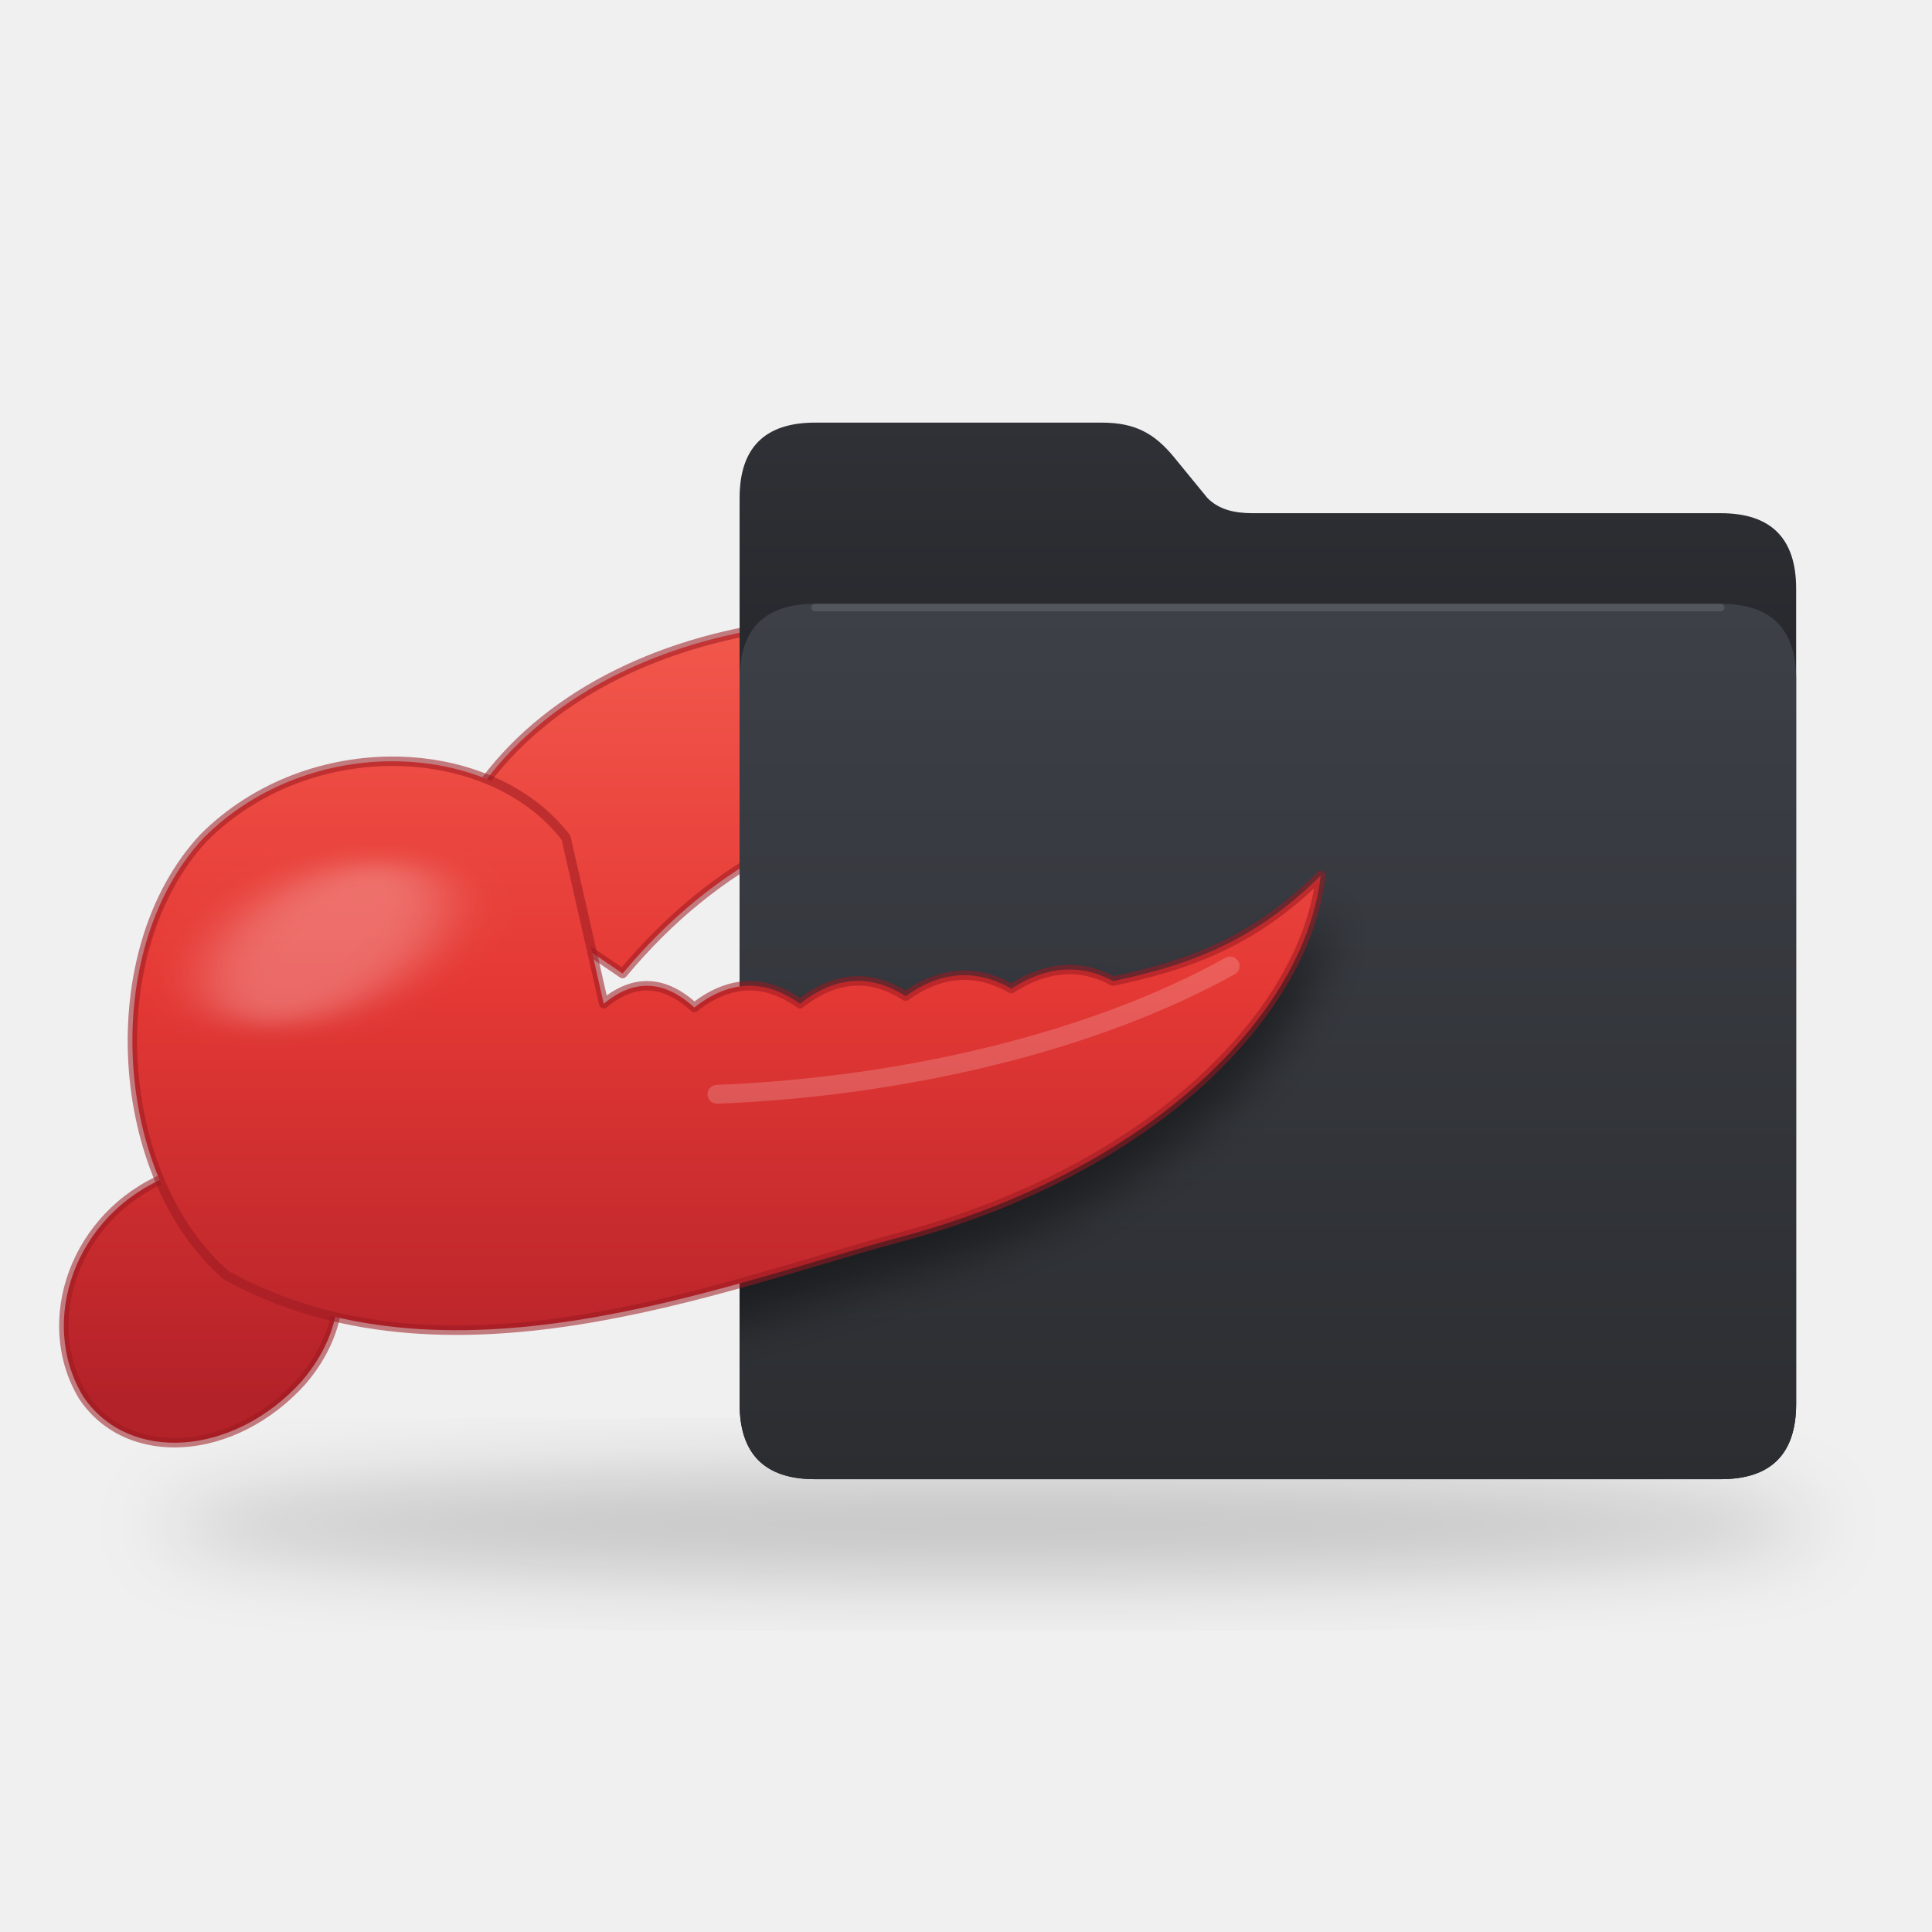
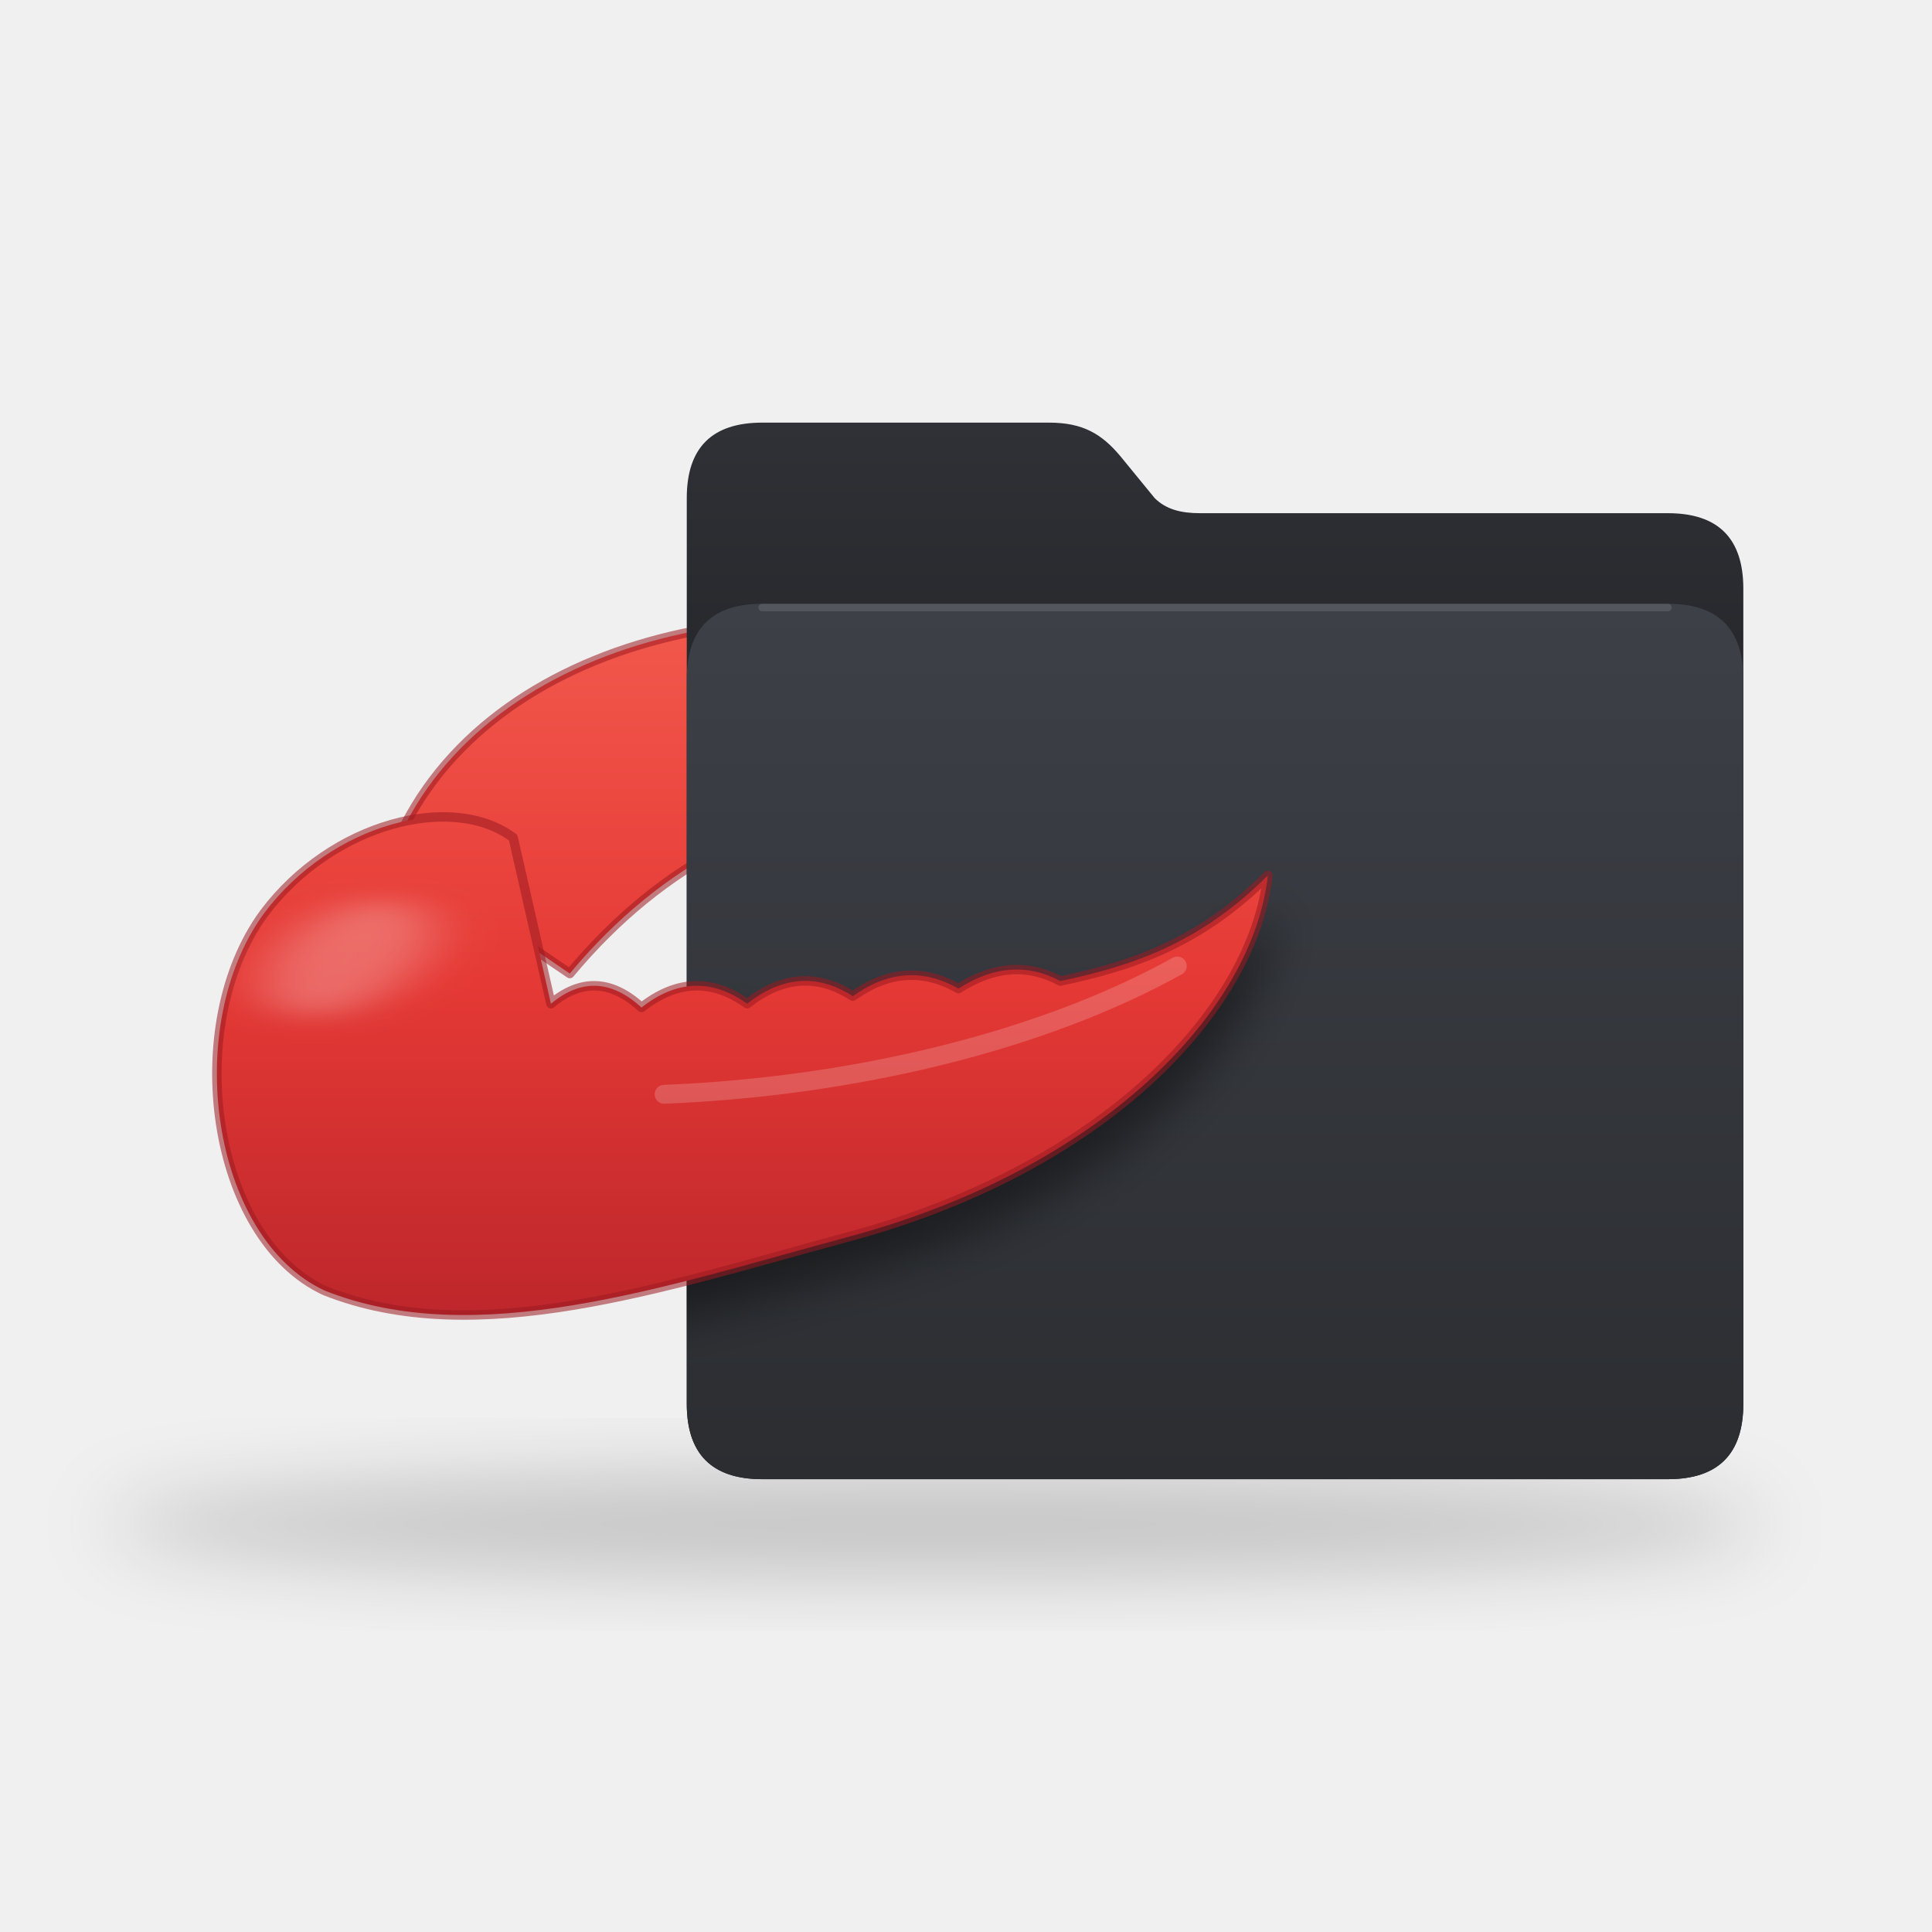
<svg xmlns="http://www.w3.org/2000/svg" viewBox="0 0 512 512" width="512" height="512">
  <defs>
    <linearGradient id="claw" x1="0" y1="150" x2="0" y2="370" gradientUnits="userSpaceOnUse">
      <stop offset="0" stop-color="#F45D50" />
      <stop offset="0.5" stop-color="#E53935" />
      <stop offset="1" stop-color="#B42229" />
    </linearGradient>
    <linearGradient id="folderFront" x1="0" y1="160" x2="0" y2="392" gradientUnits="userSpaceOnUse">
      <stop offset="0" stop-color="#3D4047" />
      <stop offset="1" stop-color="#2B2D31" />
    </linearGradient>
    <linearGradient id="folderBack" x1="0" y1="112" x2="0" y2="200" gradientUnits="userSpaceOnUse">
      <stop offset="0" stop-color="#2F3136" />
      <stop offset="1" stop-color="#232529" />
    </linearGradient>
    <filter id="soft" x="-20%" y="-20%" width="140%" height="140%">
      <feGaussianBlur stdDeviation="6" />
    </filter>
    <filter id="softer" x="-50%" y="-50%" width="200%" height="200%">
      <feGaussianBlur stdDeviation="10" />
    </filter>
    <path id="frontPanel" d="M216,160 H456 Q476,160 476,180 V372 Q476,392 456,392 H216 Q196,392 196,372 V180 Q196,160 216,160 Z" />
-     <path id="palm" d="M150,222 L160,266       Q172,256 184,267 Q198,256 212,266 Q226,255 240,264 Q254,254 268,262 Q282,253 295,260       C314,256 332,250 350,232       C346,268 306,310 238,328       C190,341 118,370 60,338       C30,312 26,252 54,222       C82,194 130,196 150,222 Z" />
+     <path id="palm" d="M150,222 L160,266       Q172,256 184,267 Q198,256 212,266 Q226,255 240,264 Q254,254 268,262 Q282,253 295,260       C314,256 332,250 350,232       C346,268 306,310 238,328       C190,341 140,358 100,342       C70,328 62,272 84,242       C102,218 134,210 150,222 Z" />
    <clipPath id="onFolder">
      <use href="#frontPanel" />
    </clipPath>
  </defs>
-   <ellipse cx="262" cy="404" rx="220" ry="14" fill="#000" opacity="0.18" filter="url(#softer)" />
-   <g stroke="#9A1B21" stroke-opacity="0.55" stroke-width="2.5" stroke-linejoin="round">
-     <path fill="url(#claw)" d="M44,312 C20,322 10,350 22,370 C34,388 62,386 80,366 C92,352 92,336 84,326 Z" />
-     <path fill="url(#claw)" d="M118,226 C140,170 220,150 290,175 C320,186 340,208 346,232 C322,216 290,206 255,210 C220,214 190,228 165,258 Z" />
+   <g transform="translate(-14 0)">
+     <ellipse cx="262" cy="404" rx="220" ry="14" fill="#000" opacity="0.18" filter="url(#softer)" />
+     <g stroke="#9A1B21" stroke-opacity="0.55" stroke-width="2.5" stroke-linejoin="round">
+       <path fill="url(#claw)" d="M118,226 C140,170 220,150 290,175 C320,186 340,208 346,232 C322,216 290,206 255,210 C220,214 190,228 165,258 Z" />
+     </g>
+     <path fill="url(#folderBack)" d="M216,112 H292 C301,112 306,115 311,121 L320,132 C323,135 327,136 332,136 H456 Q476,136 476,156 V372 Q476,392 456,392 H216 Q196,392 196,372 V132 Q196,112 216,112 Z" />
+     <use href="#frontPanel" fill="url(#folderFront)" />
+     <path d="M216,161 H456" stroke="#FFFFFF" stroke-opacity="0.12" stroke-width="2" stroke-linecap="round" />
+     <g clip-path="url(#onFolder)">
+       <use href="#palm" transform="translate(3 9)" fill="#000" opacity="0.42" filter="url(#soft)" />
+     </g>
+     <use href="#palm" fill="url(#claw)" stroke="#9A1B21" stroke-opacity="0.55" stroke-width="2.5" stroke-linejoin="round" />
+     <ellipse cx="106" cy="254" rx="24" ry="13" transform="rotate(-25 106 254)" fill="#FFFFFF" opacity="0.25" filter="url(#soft)" />
+     <path d="M190,290 C240,288 290,276 326,256" stroke="#FFFFFF" stroke-opacity="0.18" stroke-width="5" stroke-linecap="round" fill="none" />
  </g>
-   <path fill="url(#folderBack)" d="M216,112 H292 C301,112 306,115 311,121 L320,132 C323,135 327,136 332,136 H456 Q476,136 476,156 V372 Q476,392 456,392 H216 Q196,392 196,372 V132 Q196,112 216,112 Z" />
-   <use href="#frontPanel" fill="url(#folderFront)" />
-   <path d="M216,161 H456" stroke="#FFFFFF" stroke-opacity="0.12" stroke-width="2" stroke-linecap="round" />
-   <g clip-path="url(#onFolder)">
-     <use href="#palm" transform="translate(3 9)" fill="#000" opacity="0.42" filter="url(#soft)" />
-   </g>
-   <use href="#palm" fill="url(#claw)" stroke="#9A1B21" stroke-opacity="0.55" stroke-width="2.5" stroke-linejoin="round" />
-   <ellipse cx="86" cy="250" rx="34" ry="18" transform="rotate(-25 86 250)" fill="#FFFFFF" opacity="0.25" filter="url(#soft)" />
-   <path d="M190,290 C240,288 290,276 326,256" stroke="#FFFFFF" stroke-opacity="0.18" stroke-width="5" stroke-linecap="round" fill="none" />
</svg>
